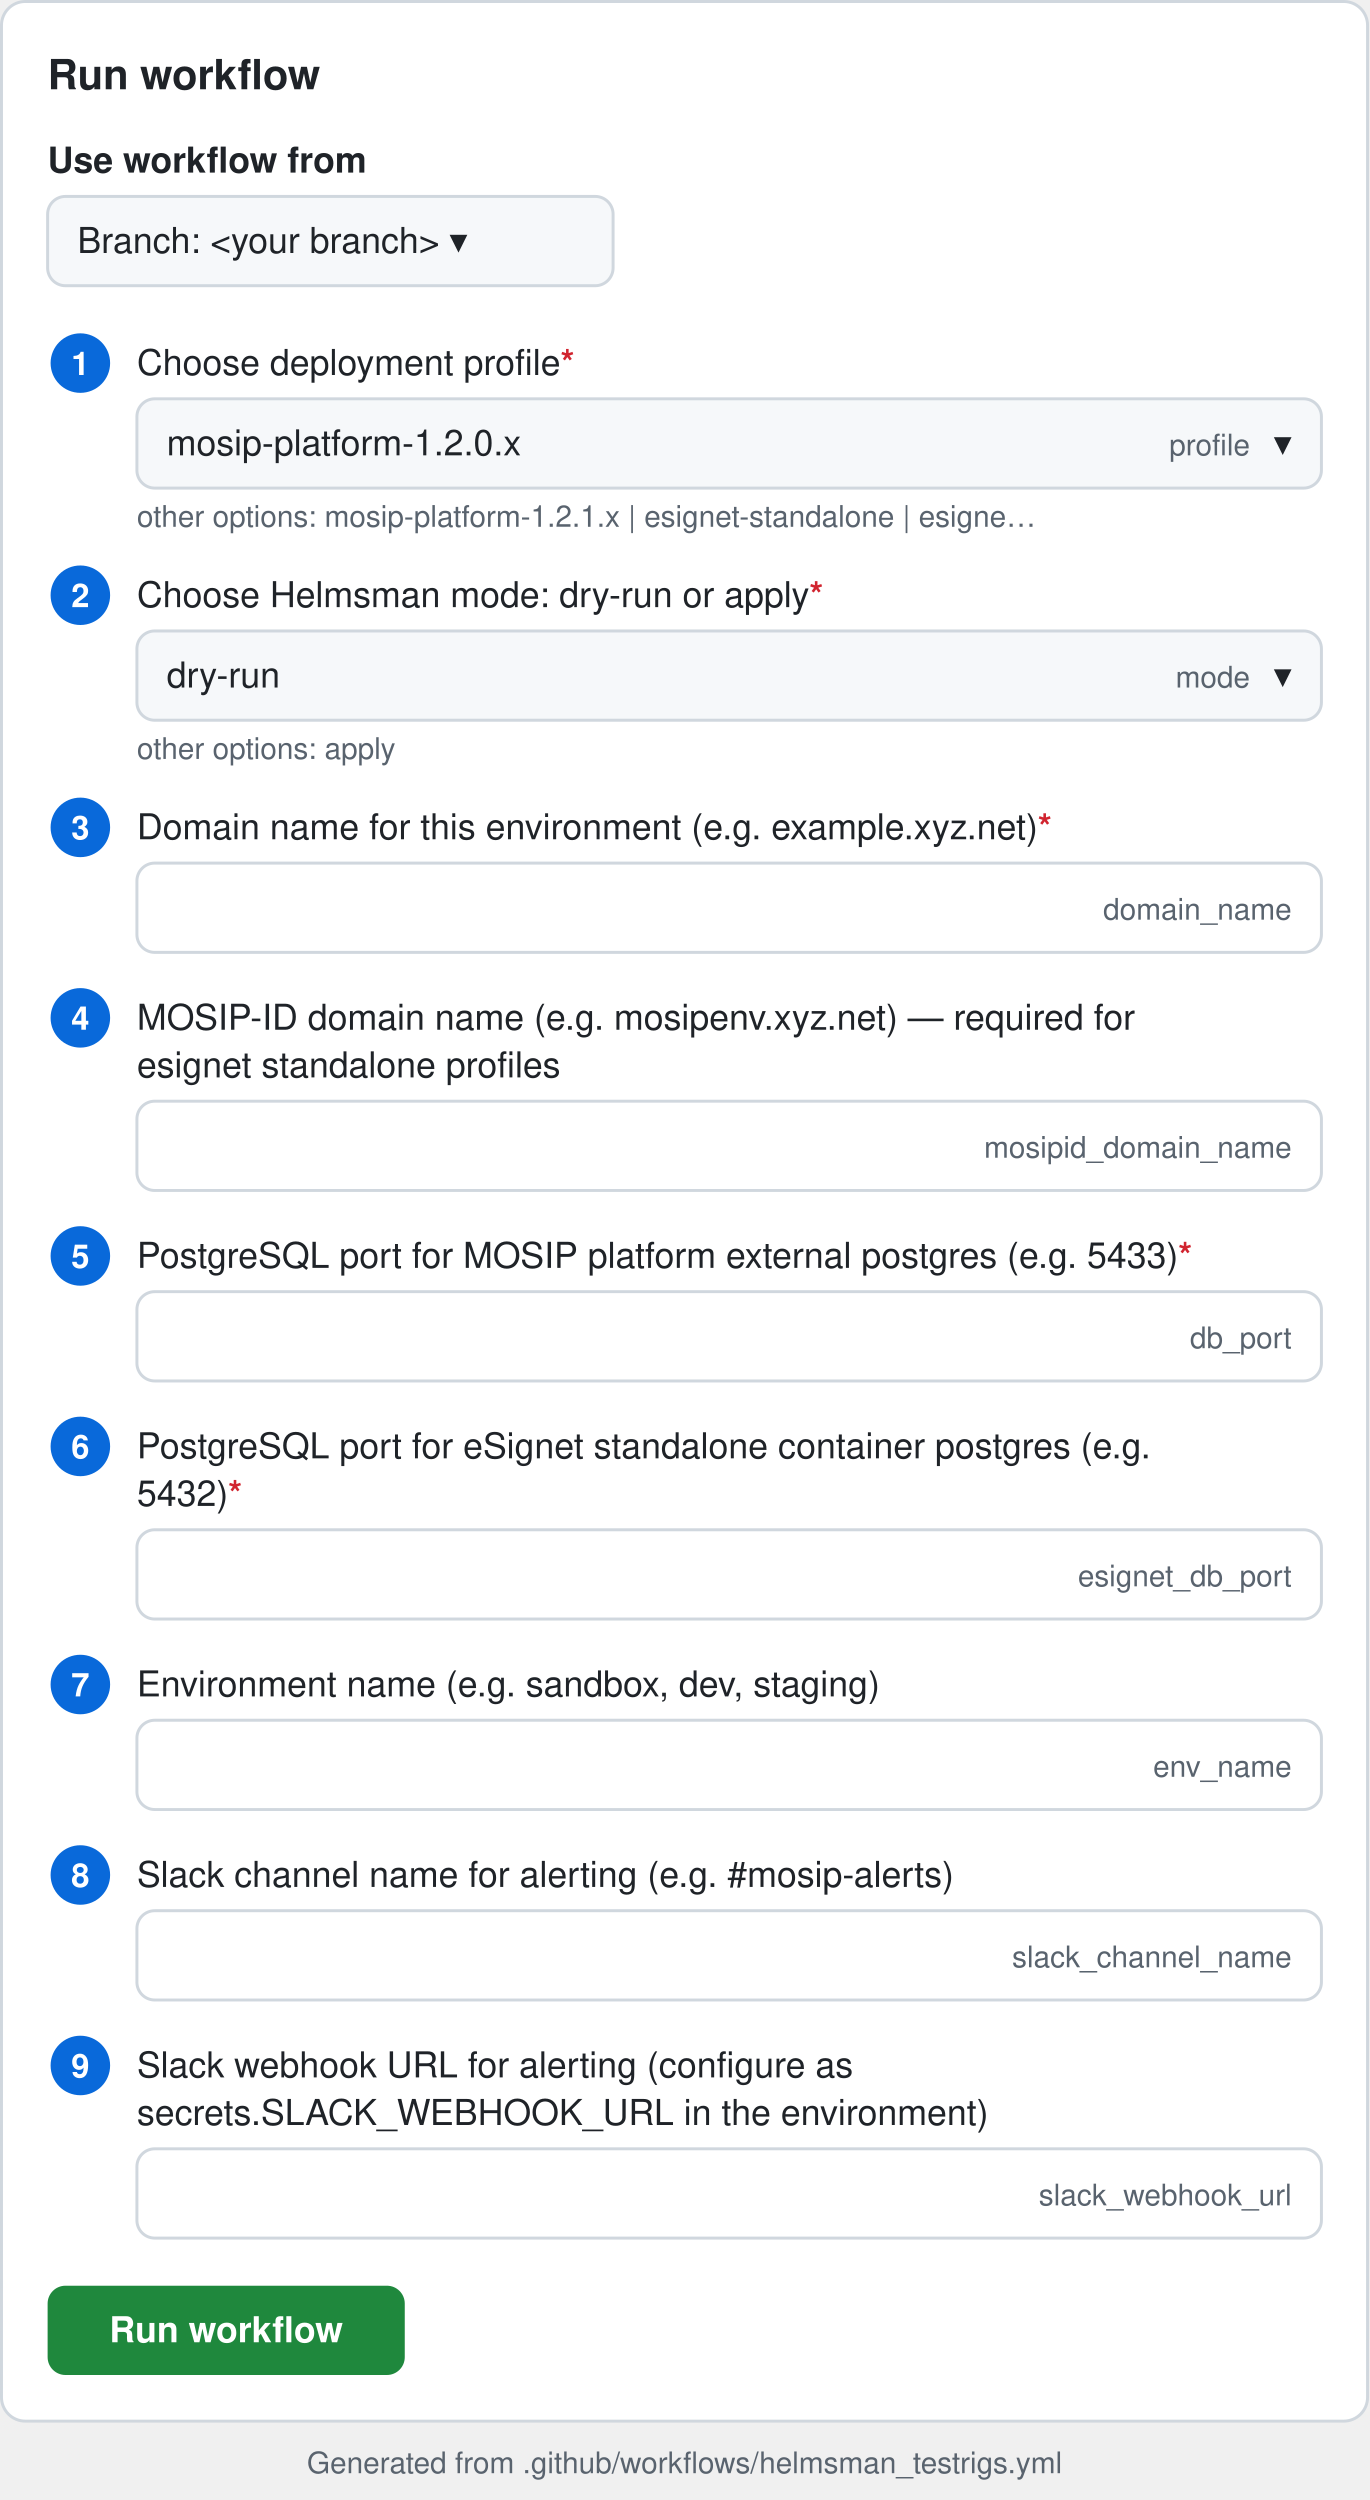
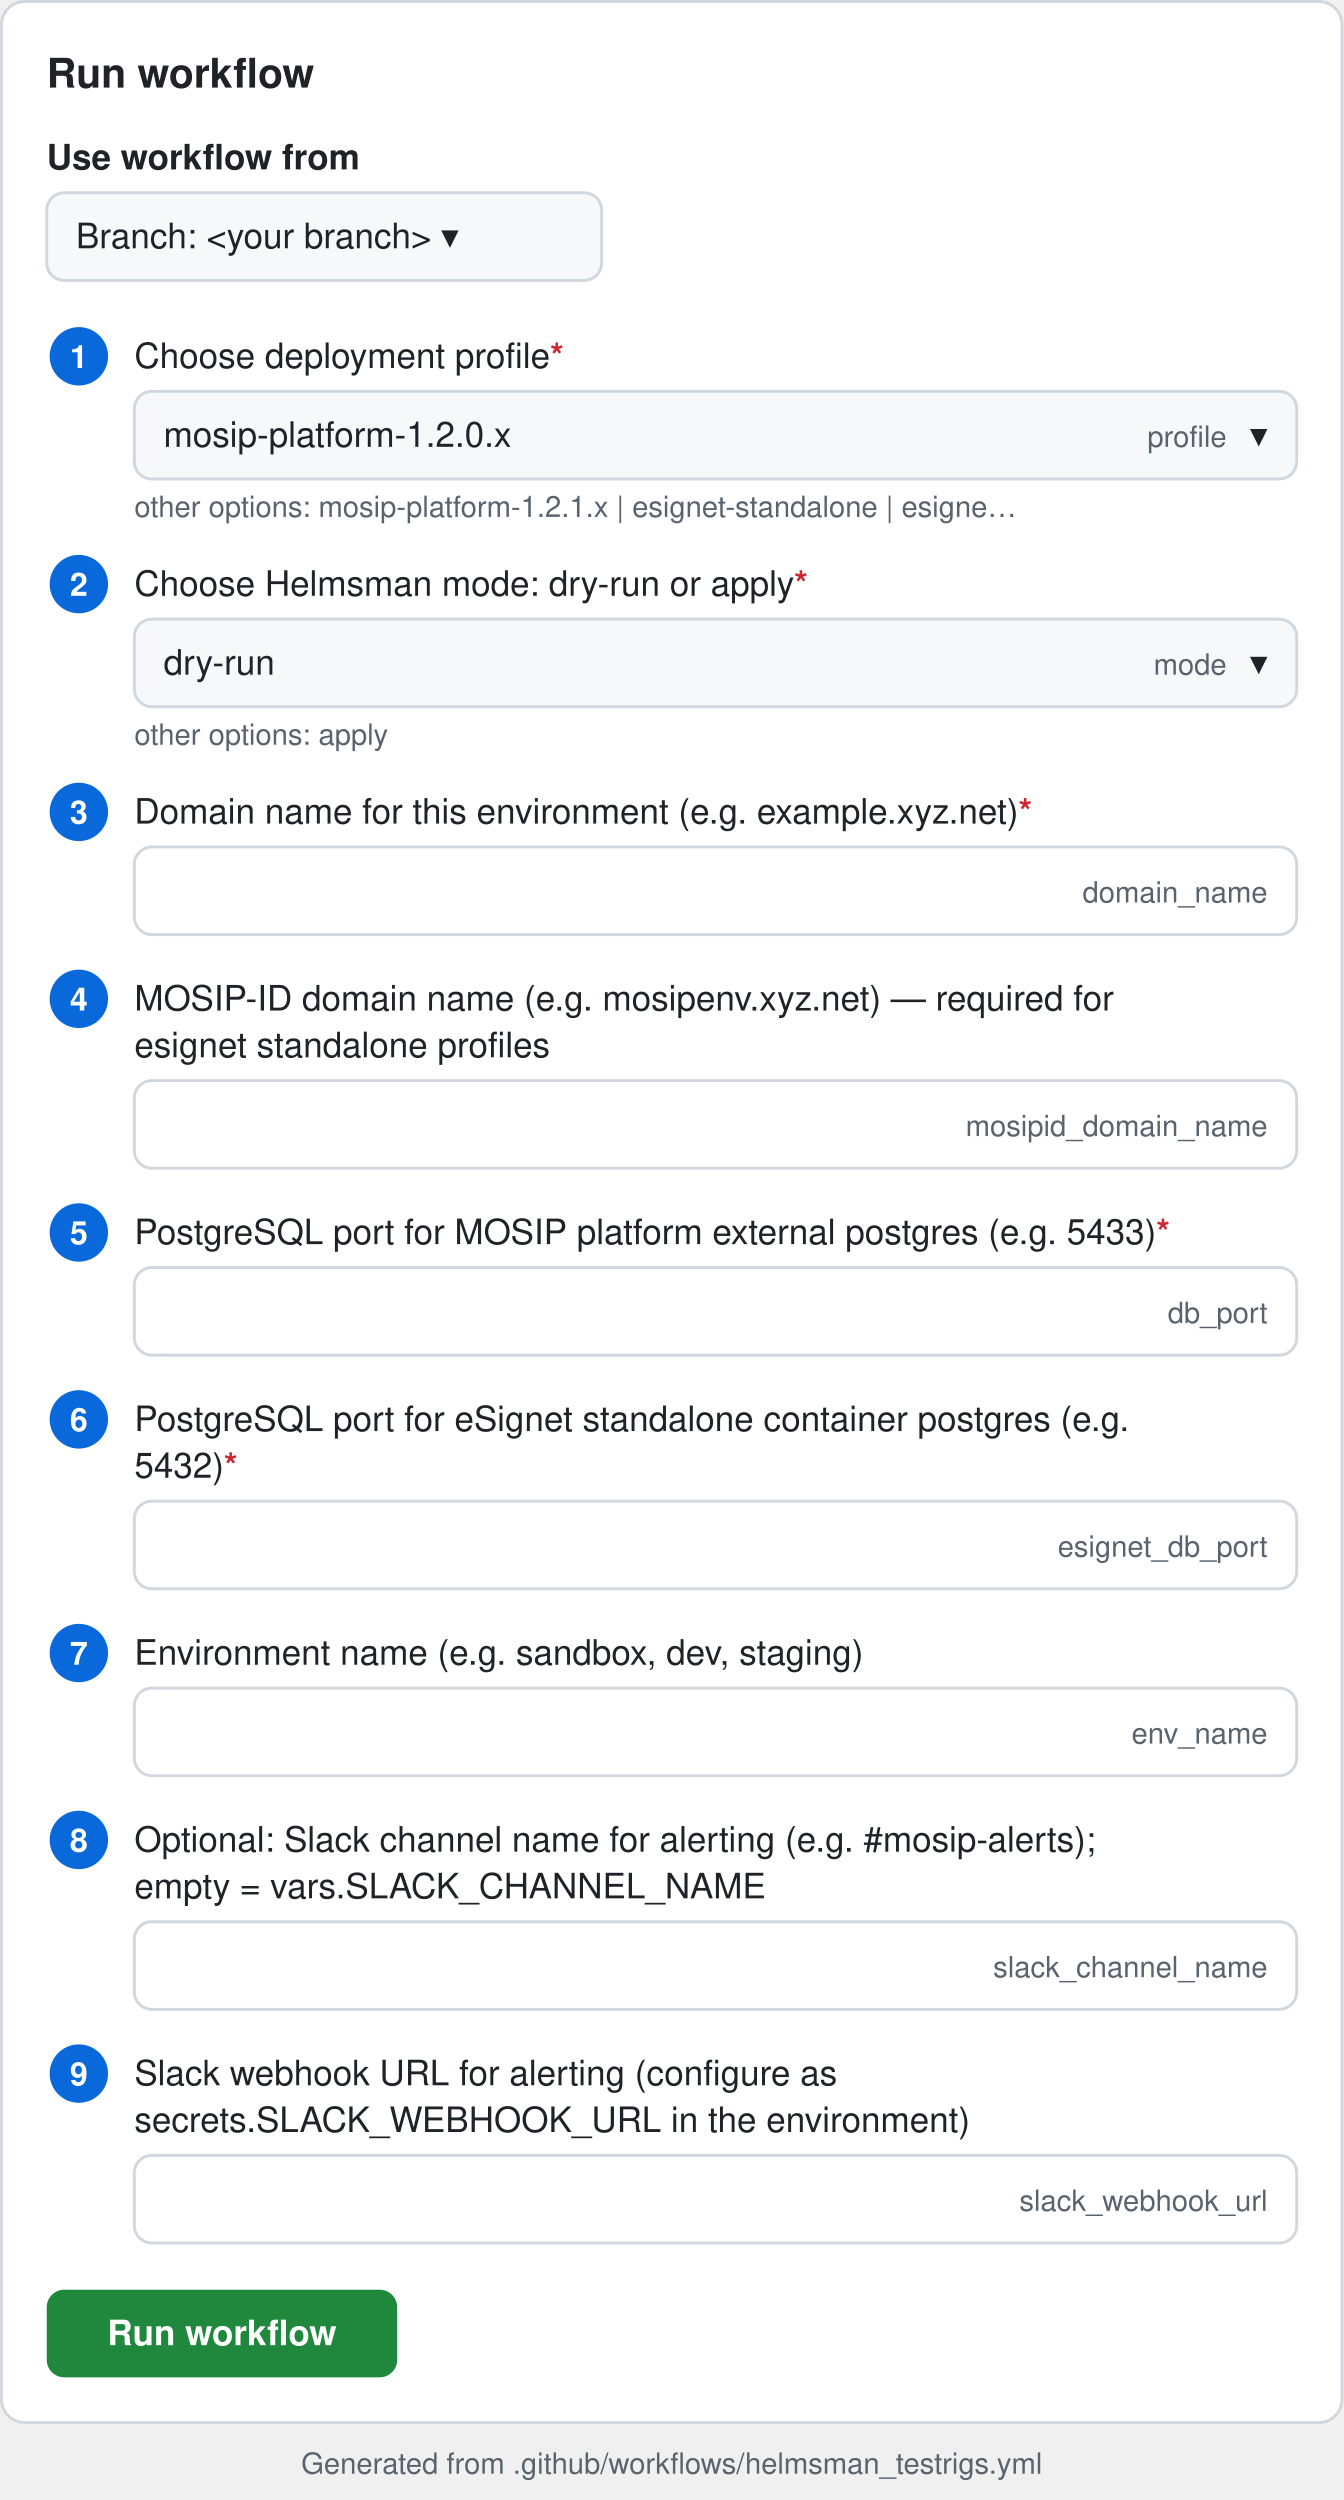
- <svg xmlns="http://www.w3.org/2000/svg" width="460" height="840" viewBox="0 0 460 840" font-family="-apple-system, BlinkMacSystemFont, 'Segoe UI', Helvetica, Arial, sans-serif" role="img" aria-label="Deploy Testrigs of mosip using Helmsman — Run workflow form">
-   <rect x="0.5" y="0.5" width="459" height="813" rx="8" fill="#ffffff" stroke="#d0d7de" />
+ <svg xmlns="http://www.w3.org/2000/svg" width="460" height="856" viewBox="0 0 460 856" font-family="-apple-system, BlinkMacSystemFont, 'Segoe UI', Helvetica, Arial, sans-serif" role="img" aria-label="Deploy Testrigs of mosip using Helmsman — Run workflow form">
+   <rect x="0.5" y="0.5" width="459" height="829" rx="8" fill="#ffffff" stroke="#d0d7de" />
  <text x="16" y="30" font-size="14" font-weight="600" fill="#1f2328" text-anchor="start">Run workflow</text>
  <text x="16" y="58" font-size="12" font-weight="600" fill="#1f2328" text-anchor="start">Use workflow from</text>
  <rect x="16" y="66" width="190" height="30" rx="6" fill="#f6f8fa" stroke="#d0d7de" />
  <text x="26" y="85" font-size="12" font-weight="normal" fill="#1f2328" text-anchor="start">Branch: &lt;your branch&gt; ▾</text>
  <circle cx="27" cy="122" r="10" fill="#0969da" />
  <text x="27" y="126" font-size="11" font-weight="600" fill="#ffffff" text-anchor="middle">1</text>
  <text x="46" y="126" font-size="12" font-weight="normal" fill="#1f2328" text-anchor="start">Choose deployment profile<tspan fill="#d1242f" font-weight="600"> *</tspan>
  </text>
  <rect x="46" y="134" width="398" height="30" rx="6" fill="#f6f8fa" stroke="#d0d7de" />
  <text x="56" y="153" font-size="12" font-weight="normal" fill="#1f2328" text-anchor="start">mosip-platform-1.2.0.x</text>
  <text x="434" y="153" font-size="12" font-weight="normal" fill="#1f2328" text-anchor="end">▾</text>
  <text x="420" y="153" font-size="10" font-weight="normal" fill="#59636e" text-anchor="end">profile</text>
  <text x="46" y="177" font-size="10" font-weight="normal" fill="#59636e" text-anchor="start">other options: mosip-platform-1.2.1.x | esignet-standalone | esigne…</text>
  <circle cx="27" cy="200" r="10" fill="#0969da" />
  <text x="27" y="204" font-size="11" font-weight="600" fill="#ffffff" text-anchor="middle">2</text>
  <text x="46" y="204" font-size="12" font-weight="normal" fill="#1f2328" text-anchor="start">Choose Helmsman mode: dry-run or apply<tspan fill="#d1242f" font-weight="600"> *</tspan>
  </text>
  <rect x="46" y="212" width="398" height="30" rx="6" fill="#f6f8fa" stroke="#d0d7de" />
  <text x="56" y="231" font-size="12" font-weight="normal" fill="#1f2328" text-anchor="start">dry-run</text>
  <text x="434" y="231" font-size="12" font-weight="normal" fill="#1f2328" text-anchor="end">▾</text>
  <text x="420" y="231" font-size="10" font-weight="normal" fill="#59636e" text-anchor="end">mode</text>
  <text x="46" y="255" font-size="10" font-weight="normal" fill="#59636e" text-anchor="start">other options: apply</text>
  <circle cx="27" cy="278" r="10" fill="#0969da" />
  <text x="27" y="282" font-size="11" font-weight="600" fill="#ffffff" text-anchor="middle">3</text>
  <text x="46" y="282" font-size="12" font-weight="normal" fill="#1f2328" text-anchor="start">Domain name for this environment (e.g. example.xyz.net)<tspan fill="#d1242f" font-weight="600"> *</tspan>
  </text>
  <rect x="46" y="290" width="398" height="30" rx="6" fill="#ffffff" stroke="#d0d7de" />
  <text x="434" y="309" font-size="10" font-weight="normal" fill="#59636e" text-anchor="end">domain_name</text>
  <circle cx="27" cy="342" r="10" fill="#0969da" />
  <text x="27" y="346" font-size="11" font-weight="600" fill="#ffffff" text-anchor="middle">4</text>
  <text x="46" y="346" font-size="12" font-weight="normal" fill="#1f2328" text-anchor="start">MOSIP-ID domain name (e.g. mosipenv.xyz.net) — required for</text>
  <text x="46" y="362" font-size="12" font-weight="normal" fill="#1f2328" text-anchor="start">esignet standalone profiles</text>
  <rect x="46" y="370" width="398" height="30" rx="6" fill="#ffffff" stroke="#d0d7de" />
  <text x="434" y="389" font-size="10" font-weight="normal" fill="#59636e" text-anchor="end">mosipid_domain_name</text>
  <circle cx="27" cy="422" r="10" fill="#0969da" />
  <text x="27" y="426" font-size="11" font-weight="600" fill="#ffffff" text-anchor="middle">5</text>
  <text x="46" y="426" font-size="12" font-weight="normal" fill="#1f2328" text-anchor="start">PostgreSQL port for MOSIP platform external postgres (e.g. 5433)<tspan fill="#d1242f" font-weight="600"> *</tspan>
  </text>
  <rect x="46" y="434" width="398" height="30" rx="6" fill="#ffffff" stroke="#d0d7de" />
  <text x="434" y="453" font-size="10" font-weight="normal" fill="#59636e" text-anchor="end">db_port</text>
  <circle cx="27" cy="486" r="10" fill="#0969da" />
  <text x="27" y="490" font-size="11" font-weight="600" fill="#ffffff" text-anchor="middle">6</text>
  <text x="46" y="490" font-size="12" font-weight="normal" fill="#1f2328" text-anchor="start">PostgreSQL port for eSignet standalone container postgres (e.g.</text>
  <text x="46" y="506" font-size="12" font-weight="normal" fill="#1f2328" text-anchor="start">5432)<tspan fill="#d1242f" font-weight="600"> *</tspan>
  </text>
  <rect x="46" y="514" width="398" height="30" rx="6" fill="#ffffff" stroke="#d0d7de" />
  <text x="434" y="533" font-size="10" font-weight="normal" fill="#59636e" text-anchor="end">esignet_db_port</text>
  <circle cx="27" cy="566" r="10" fill="#0969da" />
  <text x="27" y="570" font-size="11" font-weight="600" fill="#ffffff" text-anchor="middle">7</text>
  <text x="46" y="570" font-size="12" font-weight="normal" fill="#1f2328" text-anchor="start">Environment name (e.g. sandbox, dev, staging)</text>
  <rect x="46" y="578" width="398" height="30" rx="6" fill="#ffffff" stroke="#d0d7de" />
  <text x="434" y="597" font-size="10" font-weight="normal" fill="#59636e" text-anchor="end">env_name</text>
  <circle cx="27" cy="630" r="10" fill="#0969da" />
  <text x="27" y="634" font-size="11" font-weight="600" fill="#ffffff" text-anchor="middle">8</text>
-   <text x="46" y="634" font-size="12" font-weight="normal" fill="#1f2328" text-anchor="start">Slack channel name for alerting (e.g. #mosip-alerts)</text>
-   <rect x="46" y="642" width="398" height="30" rx="6" fill="#ffffff" stroke="#d0d7de" />
-   <text x="434" y="661" font-size="10" font-weight="normal" fill="#59636e" text-anchor="end">slack_channel_name</text>
-   <circle cx="27" cy="694" r="10" fill="#0969da" />
-   <text x="27" y="698" font-size="11" font-weight="600" fill="#ffffff" text-anchor="middle">9</text>
-   <text x="46" y="698" font-size="12" font-weight="normal" fill="#1f2328" text-anchor="start">Slack webhook URL for alerting (configure as</text>
-   <text x="46" y="714" font-size="12" font-weight="normal" fill="#1f2328" text-anchor="start">secrets.SLACK_WEBHOOK_URL in the environment)</text>
-   <rect x="46" y="722" width="398" height="30" rx="6" fill="#ffffff" stroke="#d0d7de" />
-   <text x="434" y="741" font-size="10" font-weight="normal" fill="#59636e" text-anchor="end">slack_webhook_url</text>
-   <rect x="16" y="768" width="120" height="30" rx="6" fill="#1f883d" />
-   <text x="76" y="787" font-size="12" font-weight="600" fill="#ffffff" text-anchor="middle">Run workflow</text>
-   <text x="230.0" y="831" font-size="10" font-weight="normal" fill="#59636e" text-anchor="middle">Generated from .github/workflows/helmsman_testrigs.yml</text>
+   <text x="46" y="634" font-size="12" font-weight="normal" fill="#1f2328" text-anchor="start">Optional: Slack channel name for alerting (e.g. #mosip-alerts);</text>
+   <text x="46" y="650" font-size="12" font-weight="normal" fill="#1f2328" text-anchor="start">empty = vars.SLACK_CHANNEL_NAME</text>
+   <rect x="46" y="658" width="398" height="30" rx="6" fill="#ffffff" stroke="#d0d7de" />
+   <text x="434" y="677" font-size="10" font-weight="normal" fill="#59636e" text-anchor="end">slack_channel_name</text>
+   <circle cx="27" cy="710" r="10" fill="#0969da" />
+   <text x="27" y="714" font-size="11" font-weight="600" fill="#ffffff" text-anchor="middle">9</text>
+   <text x="46" y="714" font-size="12" font-weight="normal" fill="#1f2328" text-anchor="start">Slack webhook URL for alerting (configure as</text>
+   <text x="46" y="730" font-size="12" font-weight="normal" fill="#1f2328" text-anchor="start">secrets.SLACK_WEBHOOK_URL in the environment)</text>
+   <rect x="46" y="738" width="398" height="30" rx="6" fill="#ffffff" stroke="#d0d7de" />
+   <text x="434" y="757" font-size="10" font-weight="normal" fill="#59636e" text-anchor="end">slack_webhook_url</text>
+   <rect x="16" y="784" width="120" height="30" rx="6" fill="#1f883d" />
+   <text x="76" y="803" font-size="12" font-weight="600" fill="#ffffff" text-anchor="middle">Run workflow</text>
+   <text x="230.0" y="847" font-size="10" font-weight="normal" fill="#59636e" text-anchor="middle">Generated from .github/workflows/helmsman_testrigs.yml</text>
</svg>
